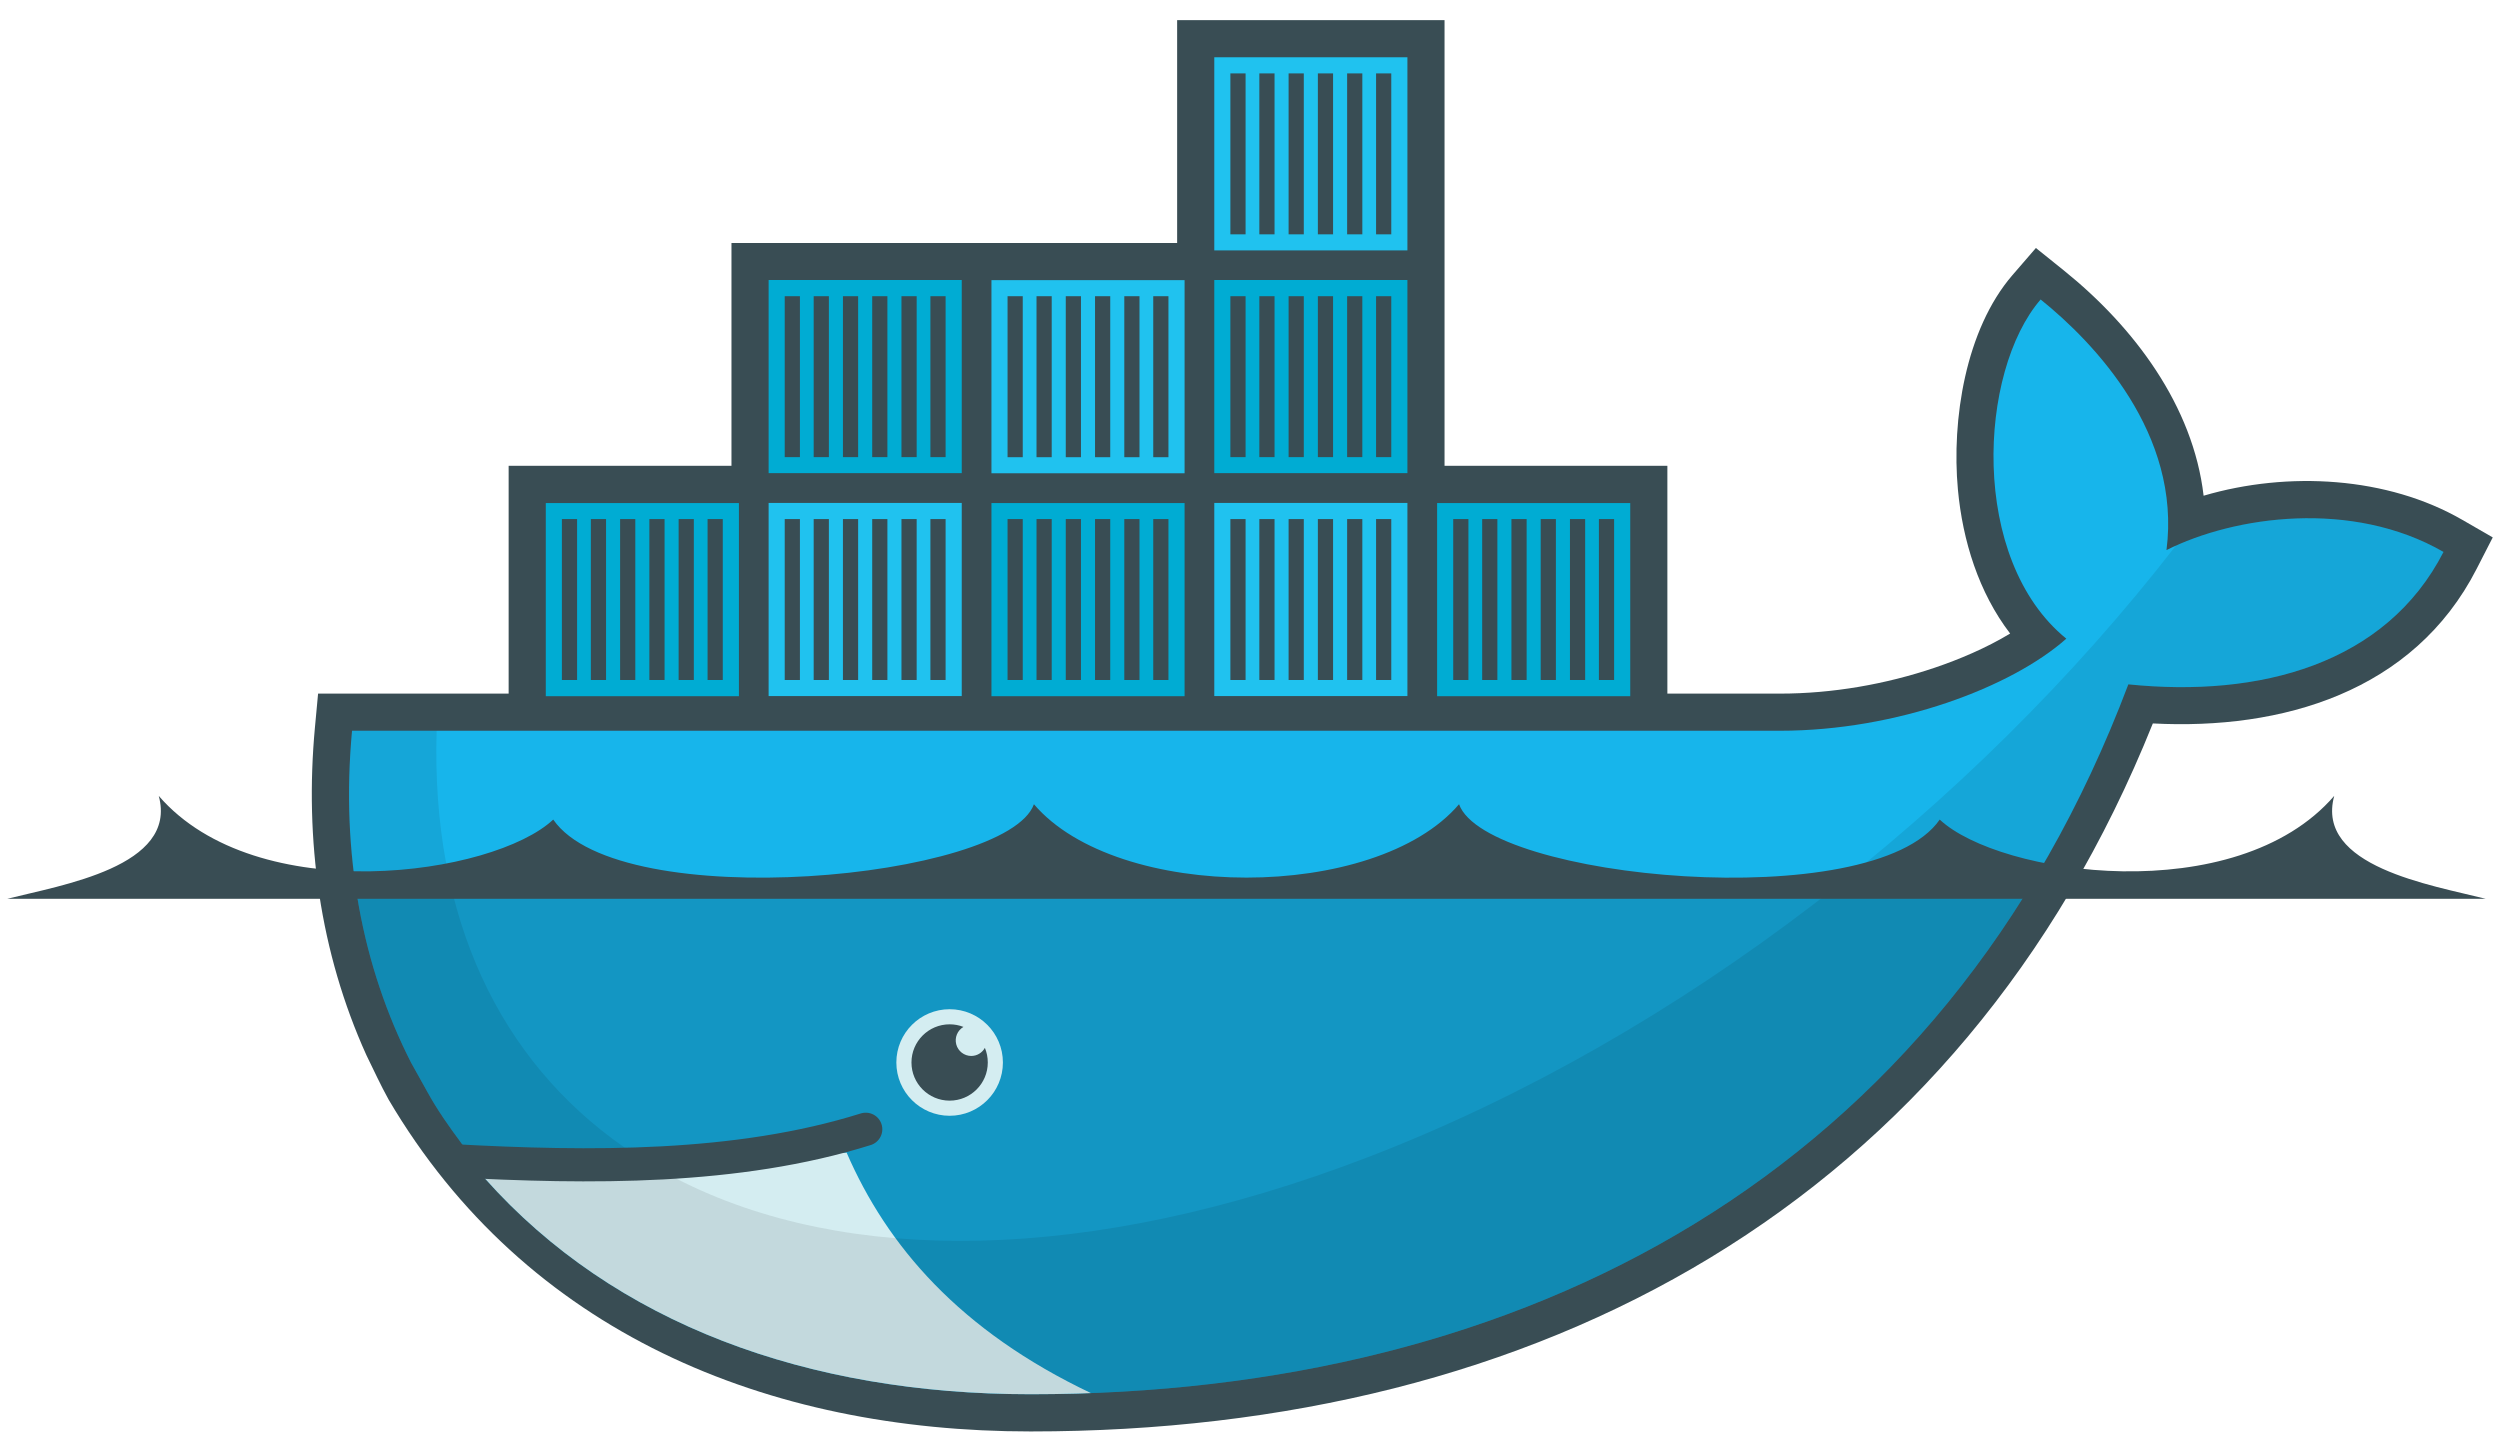
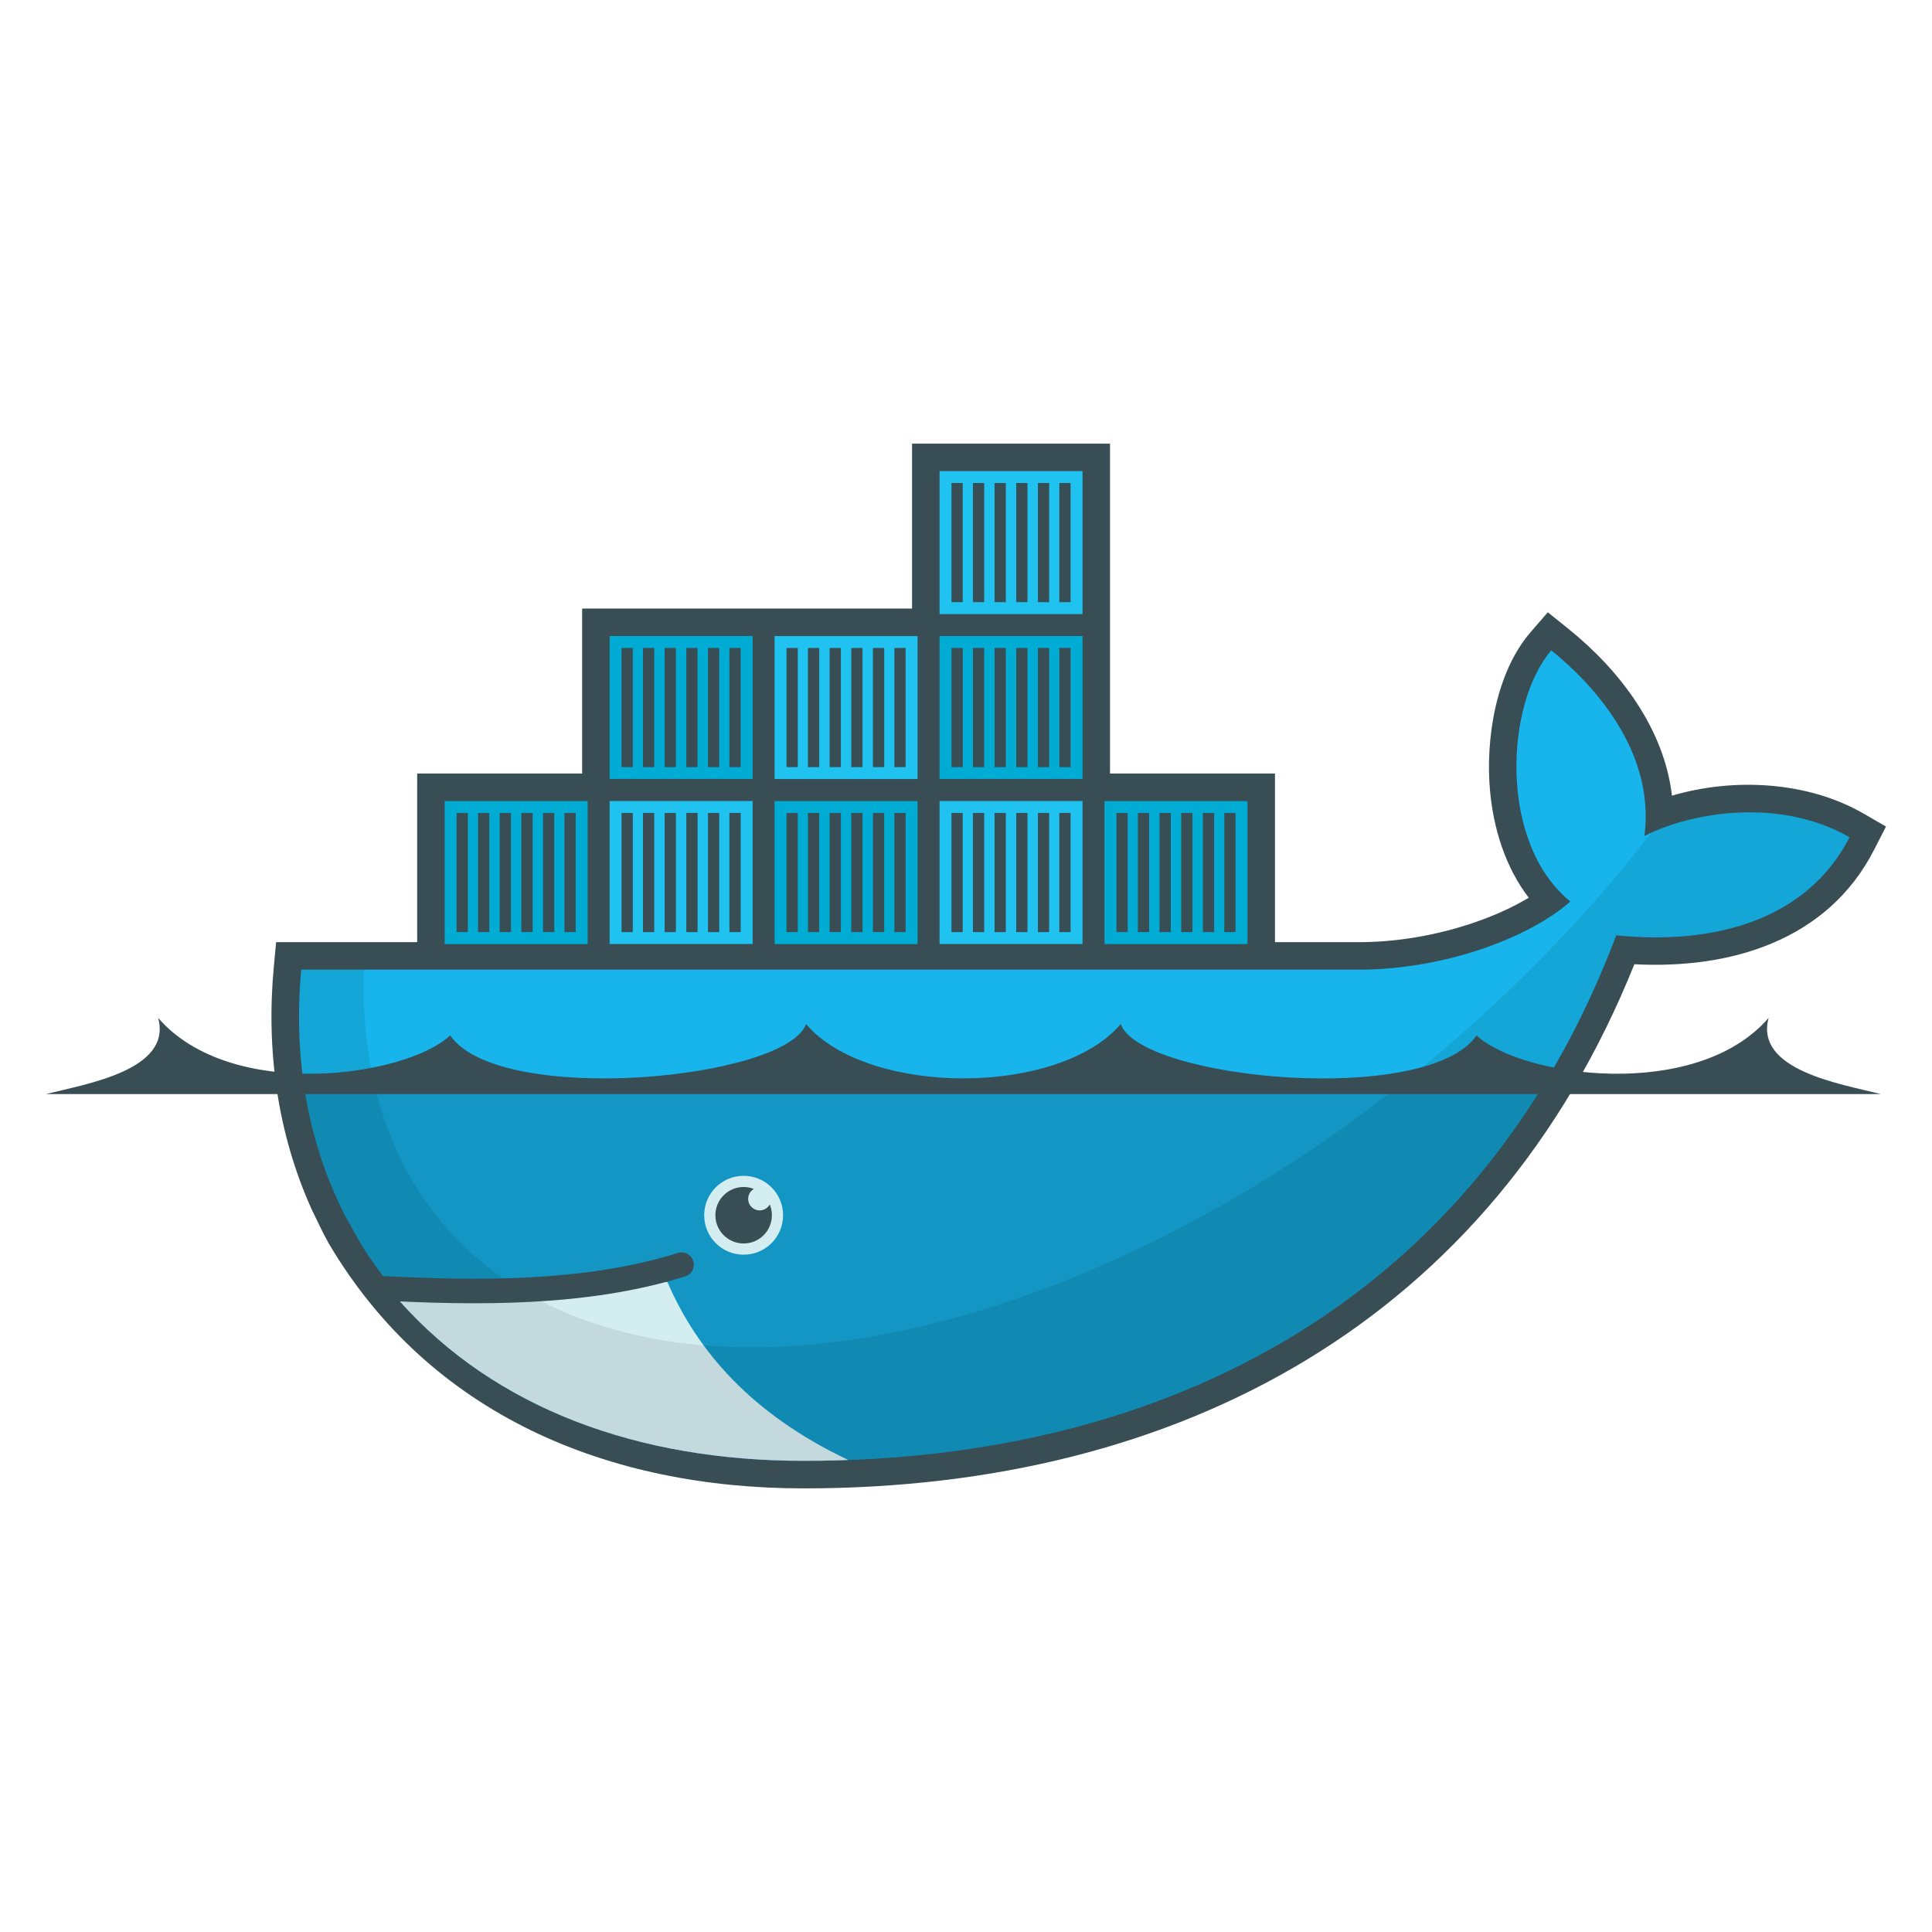
- <svg xmlns="http://www.w3.org/2000/svg" xmlns:xlink="http://www.w3.org/1999/xlink" width="62" height="36" version="1.1" id="svg46">
+ <svg xmlns="http://www.w3.org/2000/svg" xmlns:xlink="http://www.w3.org/1999/xlink" width="42" height="42" version="1.1" id="svg46">
  <defs id="defs5">
    <clipPath id="A">
      <path d="M 76,2 V 48 H 54 V 71 H 35.58 l -0.206,2 c -1.15,12.53 1.036,24.088 6.063,33.97 l 1.688,3.03 c 1,1.817 2.2,3.523 3.438,5.188 1.238,1.665 1.686,2.583 2.47,3.688 C 62.32,133.8 82.13,141 105,141 155.648,141 198.633,118.562 217.656,68.156 231.153,69.54 244.1,66.08 250,54.563 240.6,49.139 228.522,50.878 221.563,54.376 L 240,2 168,48 H 145 V 2 Z" id="path2" />
    </clipPath>
  </defs>
-   <g transform="matrix(0.2416793,0,0,0.2416793,0.1798434,21.04274)" id="g44">
+   <g transform="matrix(0.156832,0,0,0.156832,1.000001,22.97452)" id="g44">
    <path d="m 147.488,-39.268 h 22.866 v 23.375 h 11.562 c 5.34,0 10.83,-0.95 15.887,-2.664 2.484,-0.842 5.273,-2.015 7.724,-3.5 -3.228,-4.214 -4.876,-9.536 -5.36,-14.78 -0.66,-7.134 0.78,-16.42 5.6,-22.004 l 2.404,-2.78 2.864,2.302 c 7.2,5.794 13.276,13.9 14.345,23.118 8.683,-2.554 18.878,-1.95 26.53,2.467 l 3.14,1.812 -1.653,3.226 C 246.933,-16.053 233.4,-12.14 220.17,-12.833 200.374,36.477 157.273,59.82 105.014,59.82 78.014,59.82 53.244,49.727 39.138,25.773 38.311,24.285 37.603,22.729 36.852,21.201 32.084,10.657 30.5,-0.894 31.574,-12.436 l 0.322,-3.457 H 51.45 v -23.375 h 22.866 v -22.866 h 45.732 V -85 h 27.44 v 45.732" fill="#394d54" id="path9" />
    <g transform="translate(0,-85)" clip-path="url(#A)" id="g36">
      <g id="B">
        <g id="C" transform="translate(0,-22.866)">
          <path d="m 123.86,3.8 h 19.818 V 23.617 H 123.86 Z" fill="#00acd3" id="path11" />
          <path d="m 123.86,26.676 h 19.818 V 46.494 H 123.86 Z" fill="#20c2ef" id="path13" />
          <path id="D" d="M 126.292,21.977 V 5.46 m 2.972,16.516 V 5.46 m 3.002,16.516 V 5.46 m 3.003,16.516 V 5.46 m 3.003,16.516 V 5.46 m 2.97,16.516 V 5.46" stroke-width="1.56" stroke="#394d54" />
          <use xlink:href="#D" y="22.866" id="use16" x="0" width="100%" height="100%" />
        </g>
        <use xlink:href="#C" transform="matrix(1,0,0,-1,22.866,4.572651)" id="use19" x="0" y="0" width="100%" height="100%" />
      </g>
      <use xlink:href="#B" x="-91.464" y="45.732" id="use22" width="100%" height="100%" />
      <use xlink:href="#B" x="-45.732" y="45.732" id="use24" width="100%" height="100%" />
      <use xlink:href="#B" y="45.732" id="use26" x="0" width="100%" height="100%" />
      <path d="m 221.57,54.38 c 1.533,-11.915 -7.384,-21.275 -12.914,-25.718 -6.373,7.368 -7.363,26.678 2.635,34.807 -5.58,4.956 -17.337,9.448 -29.376,9.448 H 34 C 32.83,85.484 34,146 34,146 h 217 l -0.987,-91.424 c -9.4,-5.424 -21.484,-3.694 -28.443,-0.197" fill="#17b5eb" id="path28" />
      <path d="m 34,89 v 57 H 251 V 89" fill-opacity="0.17" id="path30" />
      <path d="M 111.237,140.9 C 97.697,134.475 90.265,125.74 86.13,116.206 L 45,118 l 21,28 45.237,-5.1" fill="#d4edf1" id="path32" />
      <path d="m 222.5,53.938 v 0.03 c -20.86,26.9 -50.783,50.38 -82.906,62.72 -28.655,11.008 -53.638,11.06 -70.875,2.22 -1.856,-1.048 -3.676,-2.212 -5.5,-3.312 C 50.582,106.764 43.465,92.156 44.063,72.909 H 34 V 146 H 251 V 50 h -25 z" fill-opacity="0.085" id="path34" />
    </g>
    <path d="m 45.625,32.03 c 14.165,0.775 29.282,0.914 42.47,-3.22" fill="none" stroke-width="3.4" stroke="#394d54" stroke-linecap="round" id="path38" />
    <path d="m 102.17,21.96 a 5.47,5.47 0 0 1 -5.467,5.467 5.47,5.47 0 0 1 -5.468,-5.467 5.47,5.47 0 0 1 5.468,-5.468 5.47,5.47 0 0 1 5.467,5.468 z" fill="#d4edf1" id="path40" />
    <path d="m 98.12,18.308 a 1.6,1.6 0 0 0 0.798,2.981 c 0.605,0 1.13,-0.336 1.402,-0.832 0.192,0.462 0.298,0.97 0.298,1.502 0,2.162 -1.753,3.915 -3.916,3.915 -2.163,0 -3.916,-1.753 -3.916,-3.915 a 3.92,3.92 0 0 1 3.916,-3.917 3.91,3.91 0 0 1 1.418,0.265 z M 0,5.162 h 254.327 c -5.538,-1.405 -17.52,-3.302 -15.545,-10.56 -10.07,11.652 -34.353,8.174 -40.48,2.43 -6.825,9.898 -46.555,6.136 -49.326,-1.575 -8.556,10.04 -35.067,10.04 -43.623,0 -2.772,7.7 -42.5,11.473 -49.327,1.575 -6.128,5.746 -30.4,9.223 -40.48,-2.43 C 17.522,1.86 5.54,3.758 0,5.162" fill="#394d54" id="path42" />
  </g>
</svg>
